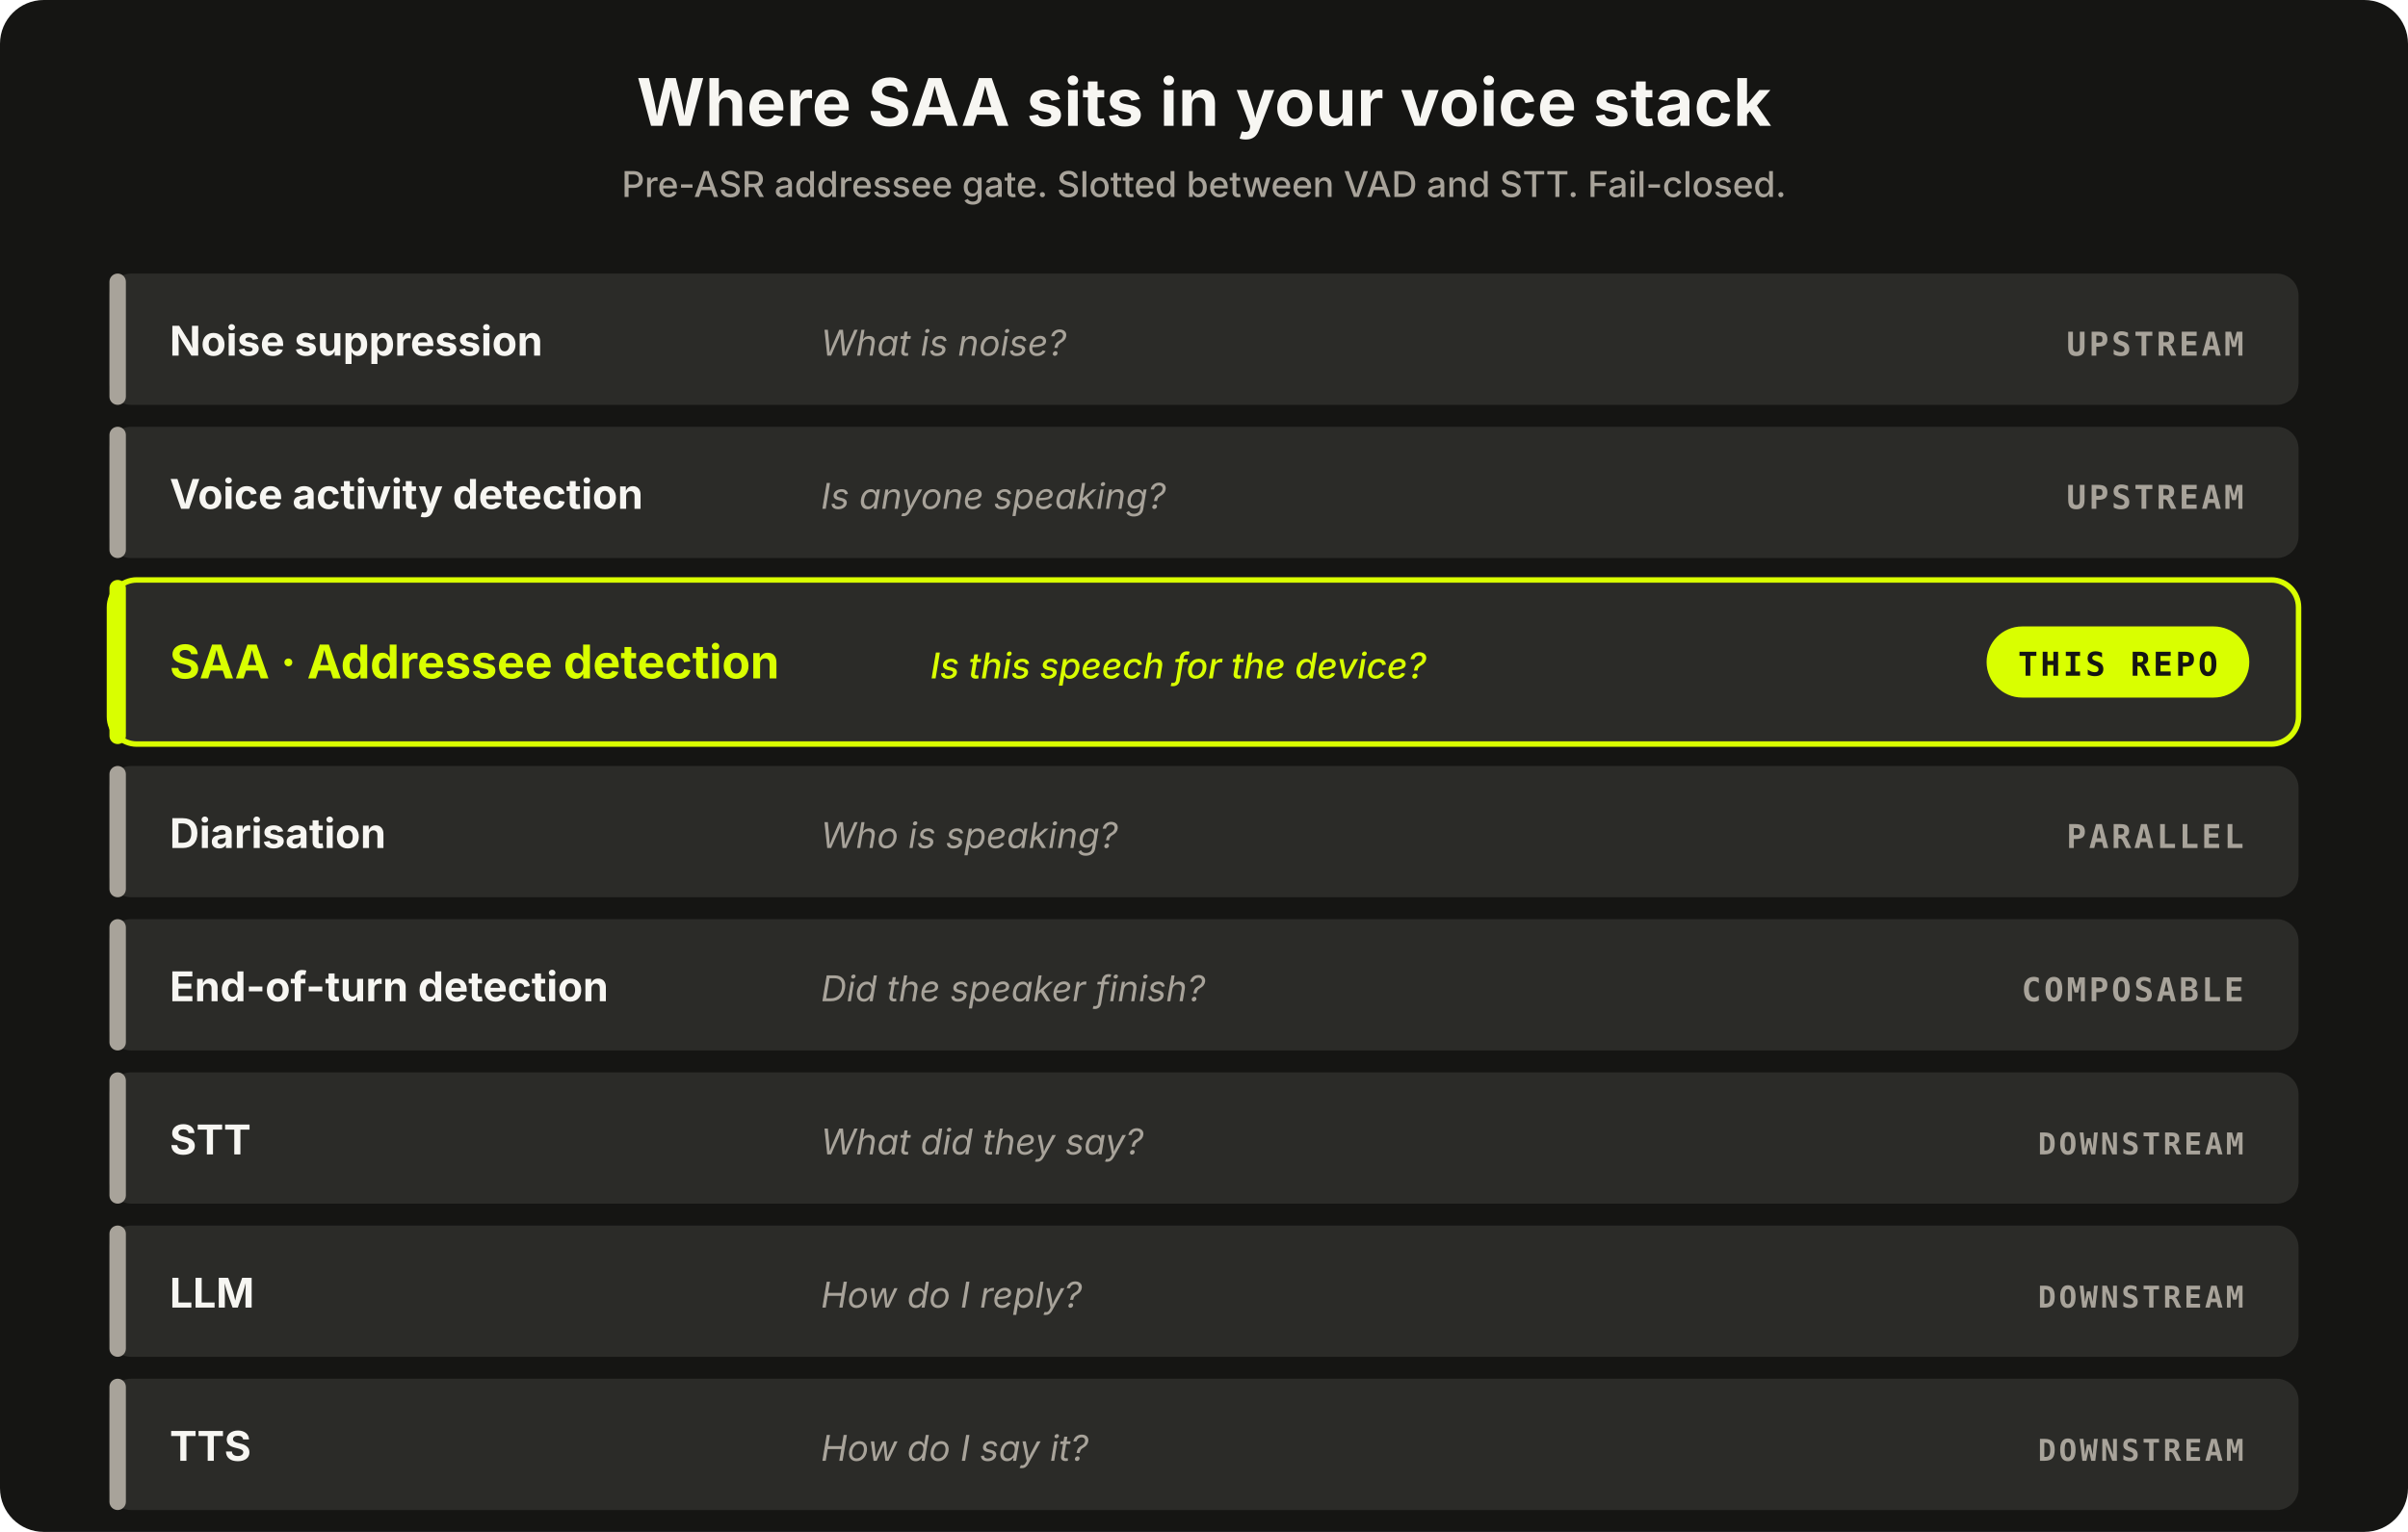
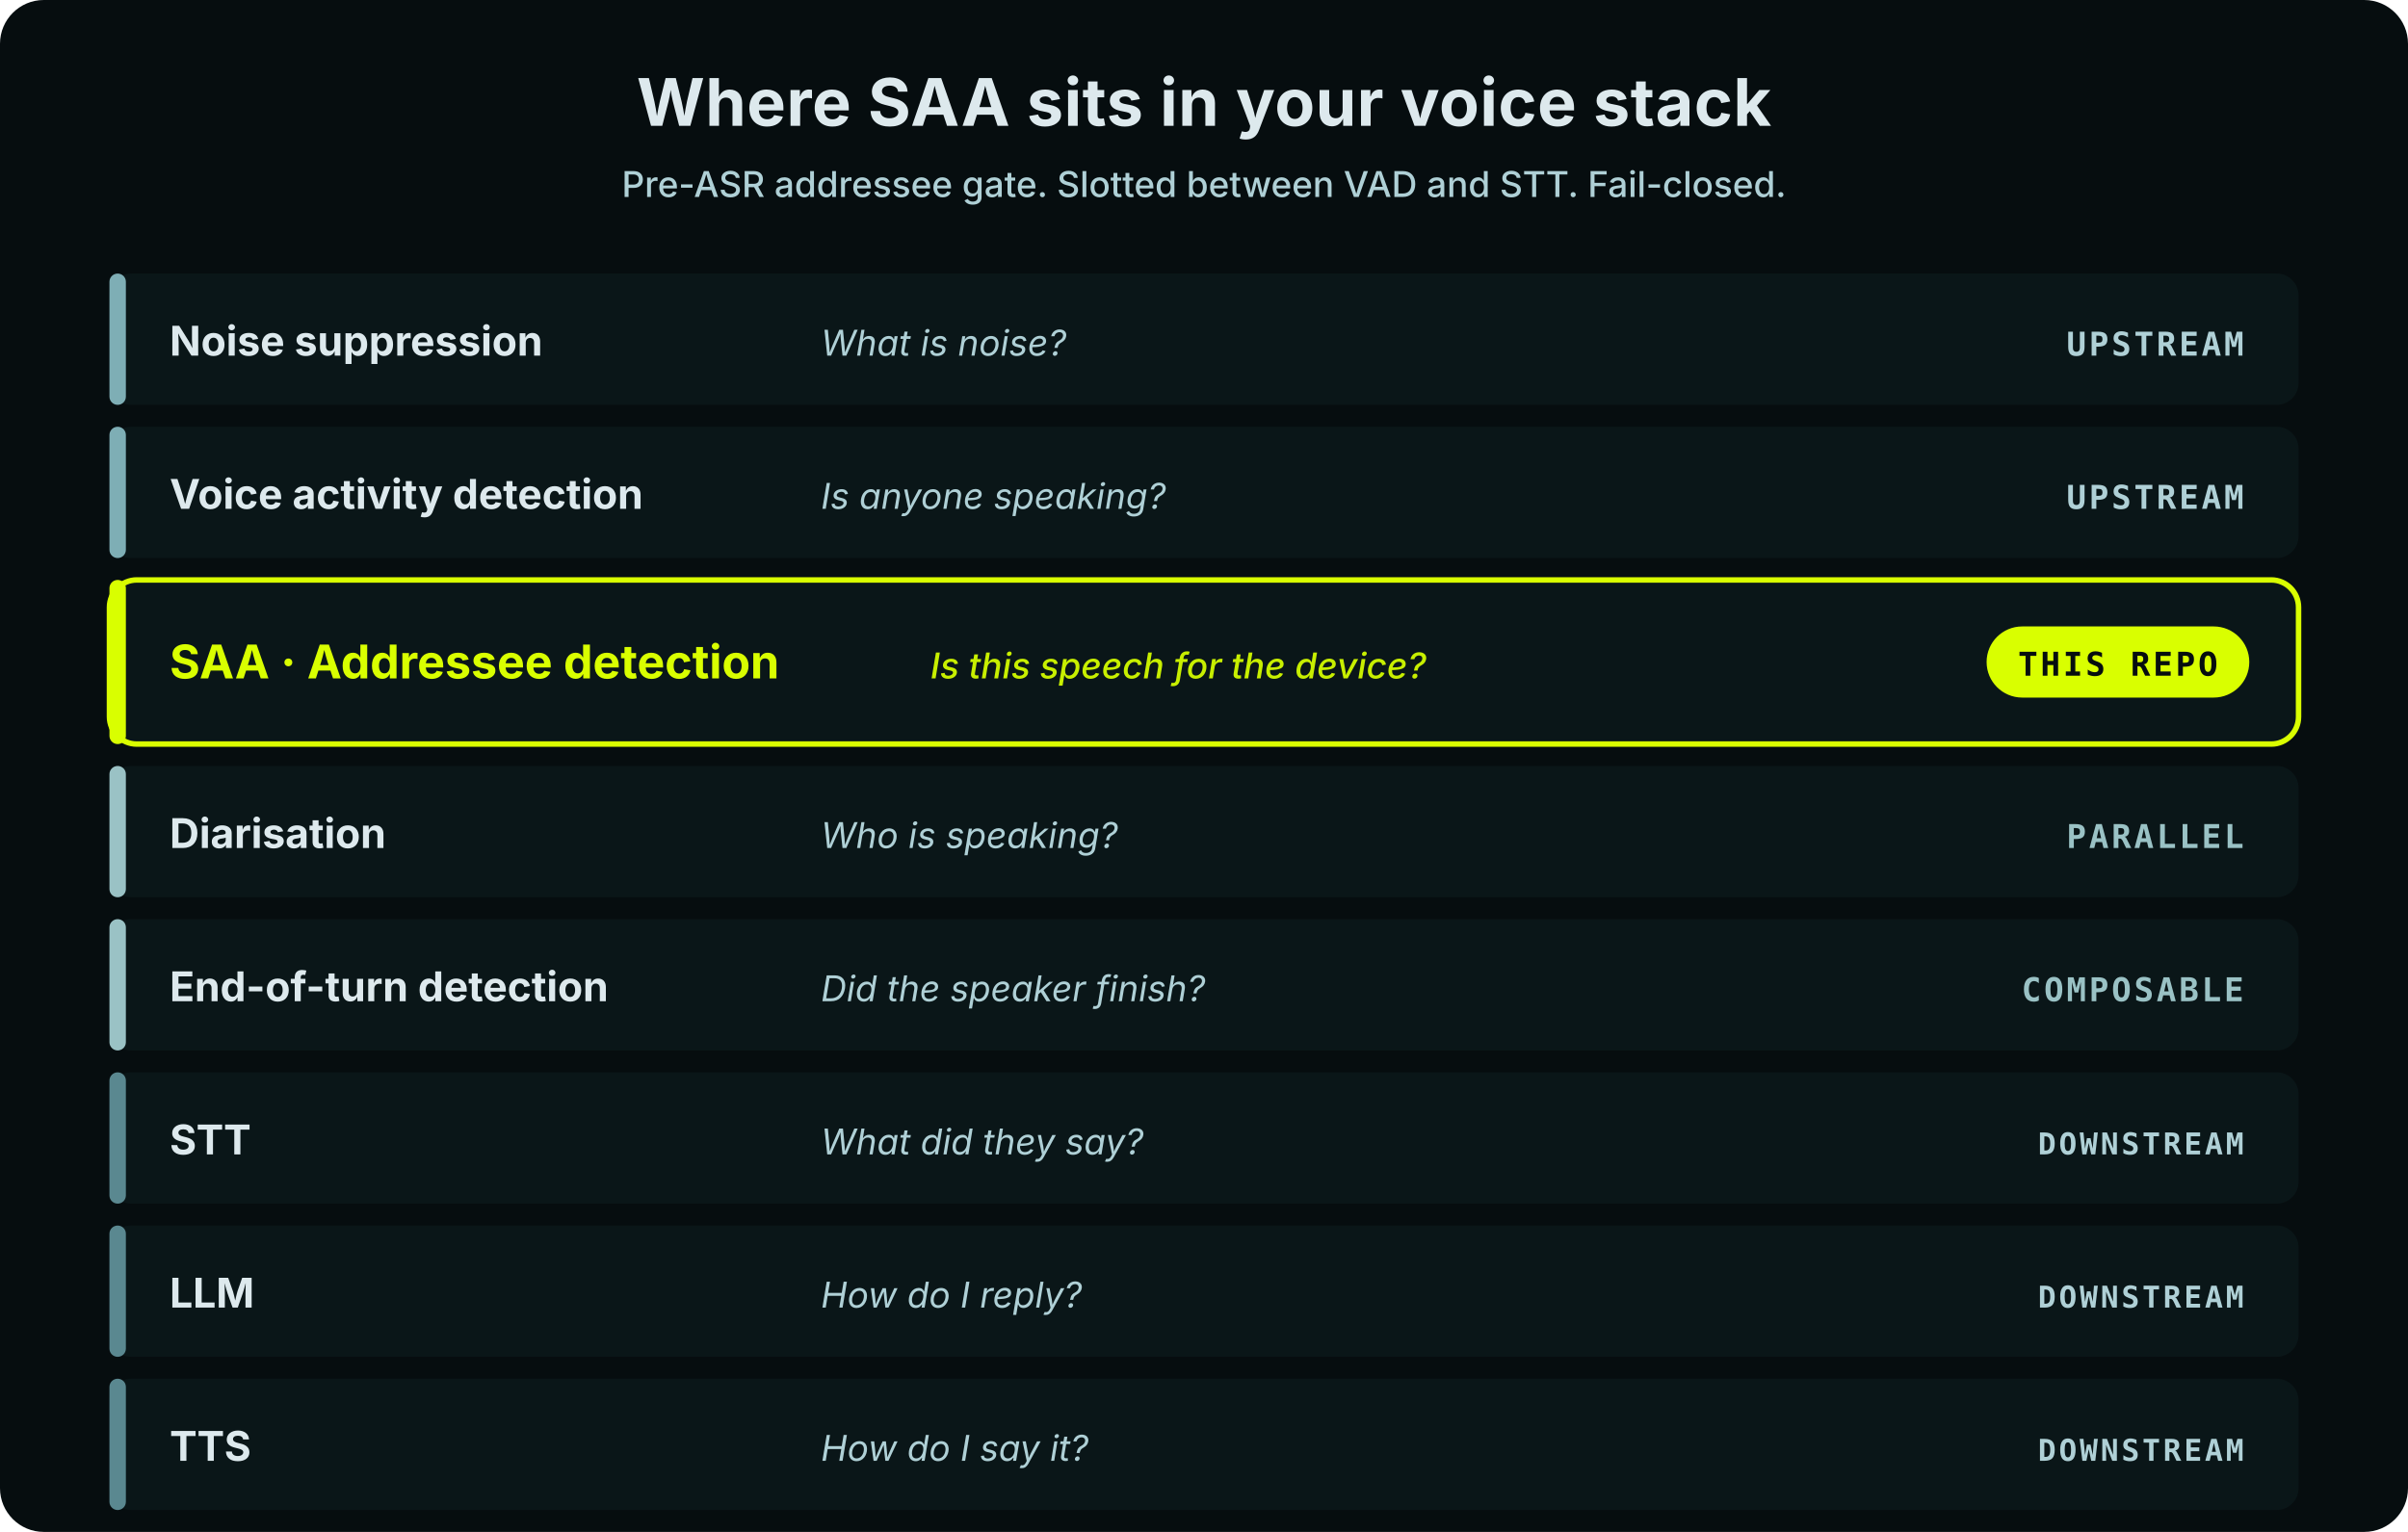
<svg xmlns="http://www.w3.org/2000/svg" viewBox="0 0 880 560" role="img" aria-labelledby="where-title where-desc">
-   <rect x="0" y="0" width="880" height="560" rx="16" fill="#151513" />
-   <text x="440" y="46" text-anchor="middle" font-family="'IBM Plex Sans Condensed', 'IBM Plex Sans', -apple-system, BlinkMacSystemFont, 'Inter', system-ui, sans-serif" font-size="24" font-weight="700" fill="#F7F6F2" letter-spacing="0.2">Where SAA sits in your voice stack</text>
-   <text x="440" y="72" text-anchor="middle" font-family="'IBM Plex Sans', -apple-system, BlinkMacSystemFont, 'Inter', system-ui, sans-serif" font-size="13" font-weight="500" fill="#A8A39A">Pre-ASR addressee gate. Slotted between VAD and STT. Fail-closed.</text>
+   <rect x="0" y="0" width="880" height="560" rx="16" fill="#060d0f" />
+   <text x="440" y="46" text-anchor="middle" font-family="'IBM Plex Sans Condensed', 'IBM Plex Sans', -apple-system, BlinkMacSystemFont, 'Inter', system-ui, sans-serif" font-size="24" font-weight="700" fill="#dde9ed" letter-spacing="0.2">Where SAA sits in your voice stack</text>
+   <text x="440" y="72" text-anchor="middle" font-family="'IBM Plex Sans', -apple-system, BlinkMacSystemFont, 'Inter', system-ui, sans-serif" font-size="13" font-weight="500" fill="#afd0d6">Pre-ASR addressee gate. Slotted between VAD and STT. Fail-closed.</text>
  <g font-family="'IBM Plex Sans', -apple-system, BlinkMacSystemFont, 'Inter', system-ui, sans-serif">
    <g transform="translate(40 100)">
-       <rect width="800" height="48" rx="8" fill="#2B2B28" />
-       <rect x="0" y="0" width="6" height="48" rx="3" fill="#A8A39A" />
-       <text x="22" y="30" font-size="15" font-weight="700" fill="#F7F6F2">Noise suppression</text>
-       <text x="260" y="30" font-size="13" font-weight="400" fill="#A8A39A" font-style="italic">What is noise?</text>
-       <text x="780" y="30" text-anchor="end" font-size="12" font-weight="700" fill="#A8A39A" letter-spacing="1" font-family="'IBM Plex Mono', ui-monospace, SFMono-Regular, monospace">UPSTREAM</text>
+       <rect width="800" height="48" rx="8" fill="#0a1618" />
+       <rect x="0" y="0" width="6" height="48" rx="3" fill="#7eaeb5" />
+       <text x="22" y="30" font-size="15" font-weight="700" fill="#dde9ed">Noise suppression</text>
+       <text x="260" y="30" font-size="13" font-weight="400" fill="#afd0d6" font-style="italic">What is noise?</text>
+       <text x="780" y="30" text-anchor="end" font-size="12" font-weight="700" fill="#afd0d6" letter-spacing="1" font-family="'IBM Plex Mono', ui-monospace, SFMono-Regular, monospace">UPSTREAM</text>
    </g>
    <g transform="translate(40 156)">
-       <rect width="800" height="48" rx="8" fill="#2B2B28" />
-       <rect x="0" y="0" width="6" height="48" rx="3" fill="#A8A39A" />
-       <text x="22" y="30" font-size="15" font-weight="700" fill="#F7F6F2">Voice activity detection</text>
-       <text x="260" y="30" font-size="13" font-weight="400" fill="#A8A39A" font-style="italic">Is anyone speaking?</text>
-       <text x="780" y="30" text-anchor="end" font-size="12" font-weight="700" fill="#A8A39A" letter-spacing="1" font-family="'IBM Plex Mono', ui-monospace, SFMono-Regular, monospace">UPSTREAM</text>
+       <rect width="800" height="48" rx="8" fill="#0a1618" />
+       <rect x="0" y="0" width="6" height="48" rx="3" fill="#7eaeb5" />
+       <text x="22" y="30" font-size="15" font-weight="700" fill="#dde9ed">Voice activity detection</text>
+       <text x="260" y="30" font-size="13" font-weight="400" fill="#afd0d6" font-style="italic">Is anyone speaking?</text>
+       <text x="780" y="30" text-anchor="end" font-size="12" font-weight="700" fill="#afd0d6" letter-spacing="1" font-family="'IBM Plex Mono', ui-monospace, SFMono-Regular, monospace">UPSTREAM</text>
    </g>
    <g transform="translate(40 212)">
-       <rect width="800" height="60" rx="10" fill="#2B2B28" stroke="#D9FF00" stroke-width="2" />
+       <rect width="800" height="60" rx="10" fill="#0a1618" stroke="#D9FF00" stroke-width="2" />
      <rect x="0" y="0" width="6" height="60" rx="3" fill="#D9FF00" />
      <text x="22" y="36" font-size="17" font-weight="700" fill="#D9FF00">SAA · Addressee detection</text>
-       <text x="300" y="36" font-size="13" font-weight="500" fill="#D9FF00" font-style="italic">Is this speech for the device?</text>
+       <text x="300" y="36" font-size="13" font-weight="500" fill="#C8EF00" font-style="italic">Is this speech for the device?</text>
      <g transform="translate(686 17)">
        <rect width="96" height="26" rx="13" fill="#D9FF00" />
-         <text x="48" y="18" text-anchor="middle" font-size="12" font-weight="700" fill="#151513" letter-spacing="1" font-family="'IBM Plex Mono', ui-monospace, SFMono-Regular, monospace">THIS REPO</text>
+         <text x="48" y="18" text-anchor="middle" font-size="12" font-weight="700" fill="#060d0f" letter-spacing="1" font-family="'IBM Plex Mono', ui-monospace, SFMono-Regular, monospace">THIS REPO</text>
      </g>
    </g>
    <g transform="translate(40 280)">
-       <rect width="800" height="48" rx="8" fill="#2B2B28" />
-       <rect x="0" y="0" width="6" height="48" rx="3" fill="#A8A39A" />
-       <text x="22" y="30" font-size="15" font-weight="700" fill="#F7F6F2">Diarisation</text>
-       <text x="260" y="30" font-size="13" font-weight="400" fill="#A8A39A" font-style="italic">Who is speaking?</text>
-       <text x="780" y="30" text-anchor="end" font-size="12" font-weight="700" fill="#A8A39A" letter-spacing="1" font-family="'IBM Plex Mono', ui-monospace, SFMono-Regular, monospace">PARALLEL</text>
+       <rect width="800" height="48" rx="8" fill="#0a1618" />
+       <rect x="0" y="0" width="6" height="48" rx="3" fill="#9AC2C5" />
+       <text x="22" y="30" font-size="15" font-weight="700" fill="#dde9ed">Diarisation</text>
+       <text x="260" y="30" font-size="13" font-weight="400" fill="#afd0d6" font-style="italic">Who is speaking?</text>
+       <text x="780" y="30" text-anchor="end" font-size="12" font-weight="700" fill="#9AC2C5" letter-spacing="1" font-family="'IBM Plex Mono', ui-monospace, SFMono-Regular, monospace">PARALLEL</text>
    </g>
    <g transform="translate(40 336)">
-       <rect width="800" height="48" rx="8" fill="#2B2B28" />
-       <rect x="0" y="0" width="6" height="48" rx="3" fill="#A8A39A" />
-       <text x="22" y="30" font-size="15" font-weight="700" fill="#F7F6F2">End-of-turn detection</text>
-       <text x="260" y="30" font-size="13" font-weight="400" fill="#A8A39A" font-style="italic">Did the speaker finish?</text>
-       <text x="780" y="30" text-anchor="end" font-size="12" font-weight="700" fill="#A8A39A" letter-spacing="1" font-family="'IBM Plex Mono', ui-monospace, SFMono-Regular, monospace">COMPOSABLE</text>
+       <rect width="800" height="48" rx="8" fill="#0a1618" />
+       <rect x="0" y="0" width="6" height="48" rx="3" fill="#9AC2C5" />
+       <text x="22" y="30" font-size="15" font-weight="700" fill="#dde9ed">End-of-turn detection</text>
+       <text x="260" y="30" font-size="13" font-weight="400" fill="#afd0d6" font-style="italic">Did the speaker finish?</text>
+       <text x="780" y="30" text-anchor="end" font-size="12" font-weight="700" fill="#9AC2C5" letter-spacing="1" font-family="'IBM Plex Mono', ui-monospace, SFMono-Regular, monospace">COMPOSABLE</text>
    </g>
    <g transform="translate(40 392)">
-       <rect width="800" height="48" rx="8" fill="#2B2B28" />
-       <rect x="0" y="0" width="6" height="48" rx="3" fill="#A8A39A" />
-       <text x="22" y="30" font-size="15" font-weight="700" fill="#F7F6F2">STT</text>
-       <text x="260" y="30" font-size="13" font-weight="400" fill="#A8A39A" font-style="italic">What did they say?</text>
-       <text x="780" y="30" text-anchor="end" font-size="11" font-weight="700" fill="#A8A39A" letter-spacing="1" font-family="'IBM Plex Mono', ui-monospace, SFMono-Regular, monospace">DOWNSTREAM</text>
+       <rect width="800" height="48" rx="8" fill="#0a1618" />
+       <rect x="0" y="0" width="6" height="48" rx="3" fill="#5a8890" />
+       <text x="22" y="30" font-size="15" font-weight="700" fill="#dde9ed">STT</text>
+       <text x="260" y="30" font-size="13" font-weight="400" fill="#afd0d6" font-style="italic">What did they say?</text>
+       <text x="780" y="30" text-anchor="end" font-size="11" font-weight="700" fill="#afd0d6" letter-spacing="1" font-family="'IBM Plex Mono', ui-monospace, SFMono-Regular, monospace">DOWNSTREAM</text>
    </g>
    <g transform="translate(40 448)">
-       <rect width="800" height="48" rx="8" fill="#2B2B28" />
-       <rect x="0" y="0" width="6" height="48" rx="3" fill="#A8A39A" />
-       <text x="22" y="30" font-size="15" font-weight="700" fill="#F7F6F2">LLM</text>
-       <text x="260" y="30" font-size="13" font-weight="400" fill="#A8A39A" font-style="italic">How do I reply?</text>
-       <text x="780" y="30" text-anchor="end" font-size="11" font-weight="700" fill="#A8A39A" letter-spacing="1" font-family="'IBM Plex Mono', ui-monospace, SFMono-Regular, monospace">DOWNSTREAM</text>
+       <rect width="800" height="48" rx="8" fill="#0a1618" />
+       <rect x="0" y="0" width="6" height="48" rx="3" fill="#5a8890" />
+       <text x="22" y="30" font-size="15" font-weight="700" fill="#dde9ed">LLM</text>
+       <text x="260" y="30" font-size="13" font-weight="400" fill="#afd0d6" font-style="italic">How do I reply?</text>
+       <text x="780" y="30" text-anchor="end" font-size="11" font-weight="700" fill="#afd0d6" letter-spacing="1" font-family="'IBM Plex Mono', ui-monospace, SFMono-Regular, monospace">DOWNSTREAM</text>
    </g>
    <g transform="translate(40 504)">
-       <rect width="800" height="48" rx="8" fill="#2B2B28" />
-       <rect x="0" y="0" width="6" height="48" rx="3" fill="#A8A39A" />
-       <text x="22" y="30" font-size="15" font-weight="700" fill="#F7F6F2">TTS</text>
-       <text x="260" y="30" font-size="13" font-weight="400" fill="#A8A39A" font-style="italic">How do I say it?</text>
-       <text x="780" y="30" text-anchor="end" font-size="11" font-weight="700" fill="#A8A39A" letter-spacing="1" font-family="'IBM Plex Mono', ui-monospace, SFMono-Regular, monospace">DOWNSTREAM</text>
+       <rect width="800" height="48" rx="8" fill="#0a1618" />
+       <rect x="0" y="0" width="6" height="48" rx="3" fill="#5a8890" />
+       <text x="22" y="30" font-size="15" font-weight="700" fill="#dde9ed">TTS</text>
+       <text x="260" y="30" font-size="13" font-weight="400" fill="#afd0d6" font-style="italic">How do I say it?</text>
+       <text x="780" y="30" text-anchor="end" font-size="11" font-weight="700" fill="#afd0d6" letter-spacing="1" font-family="'IBM Plex Mono', ui-monospace, SFMono-Regular, monospace">DOWNSTREAM</text>
    </g>
  </g>
</svg>
